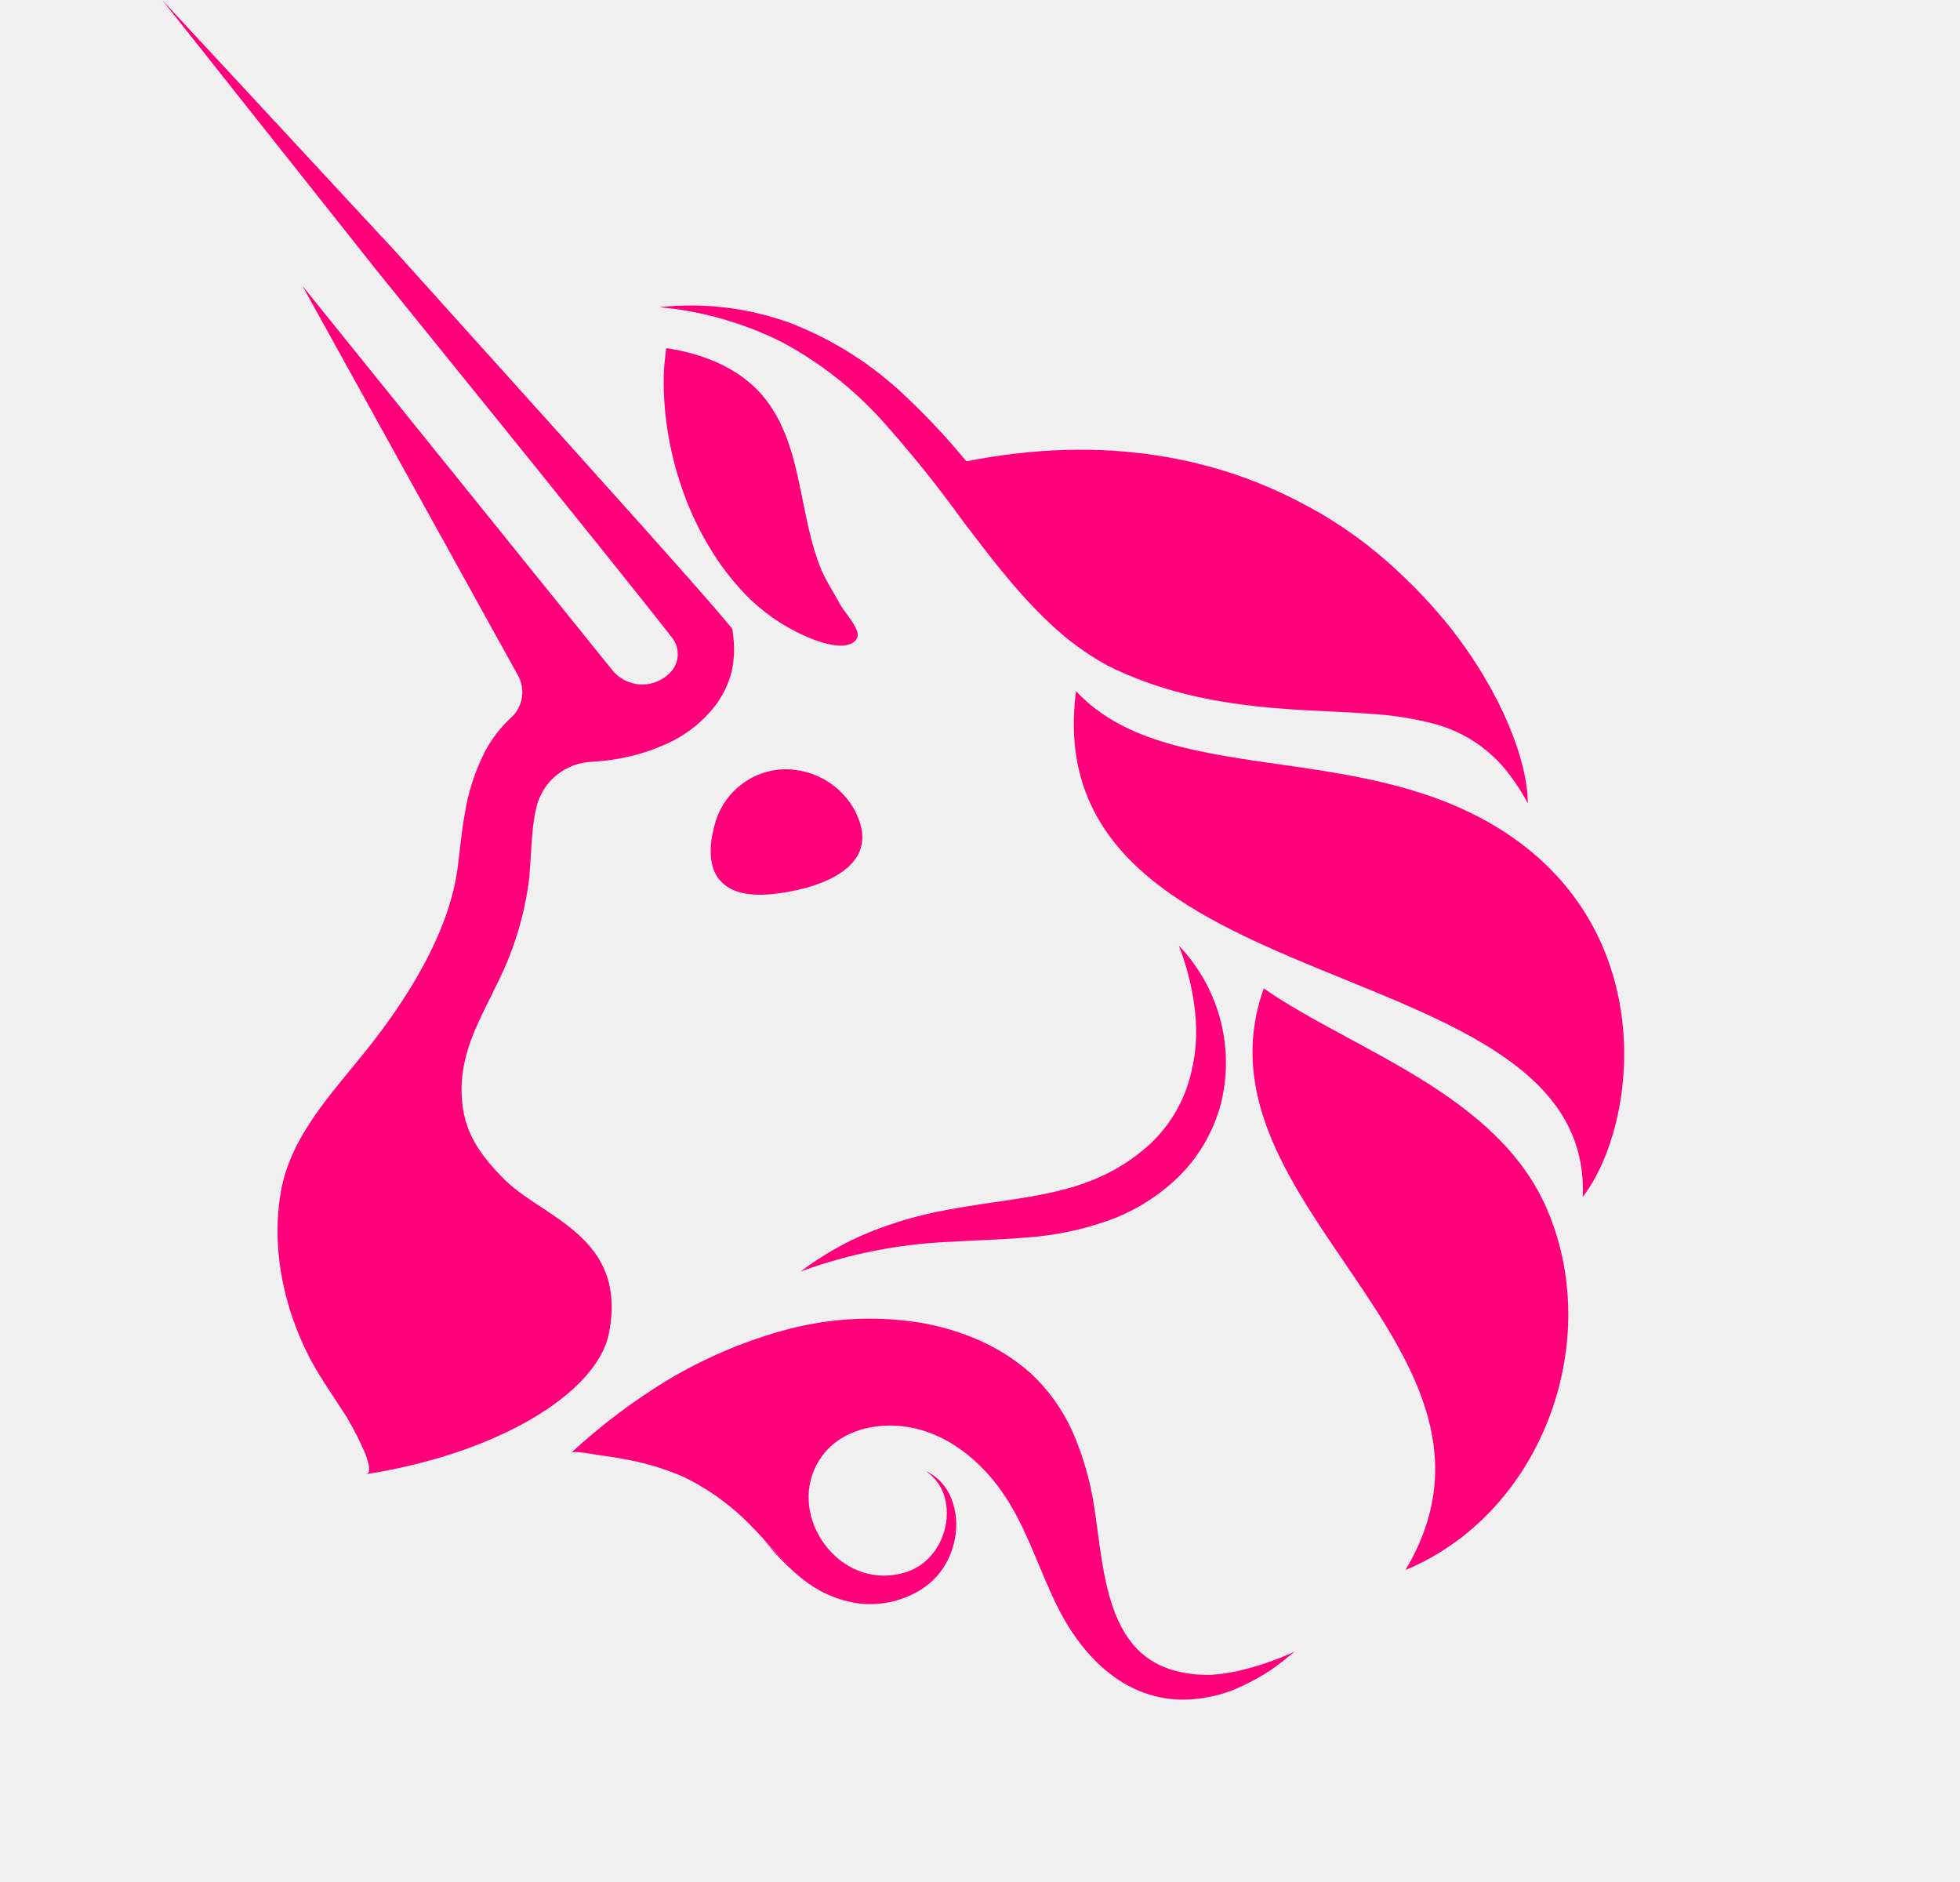
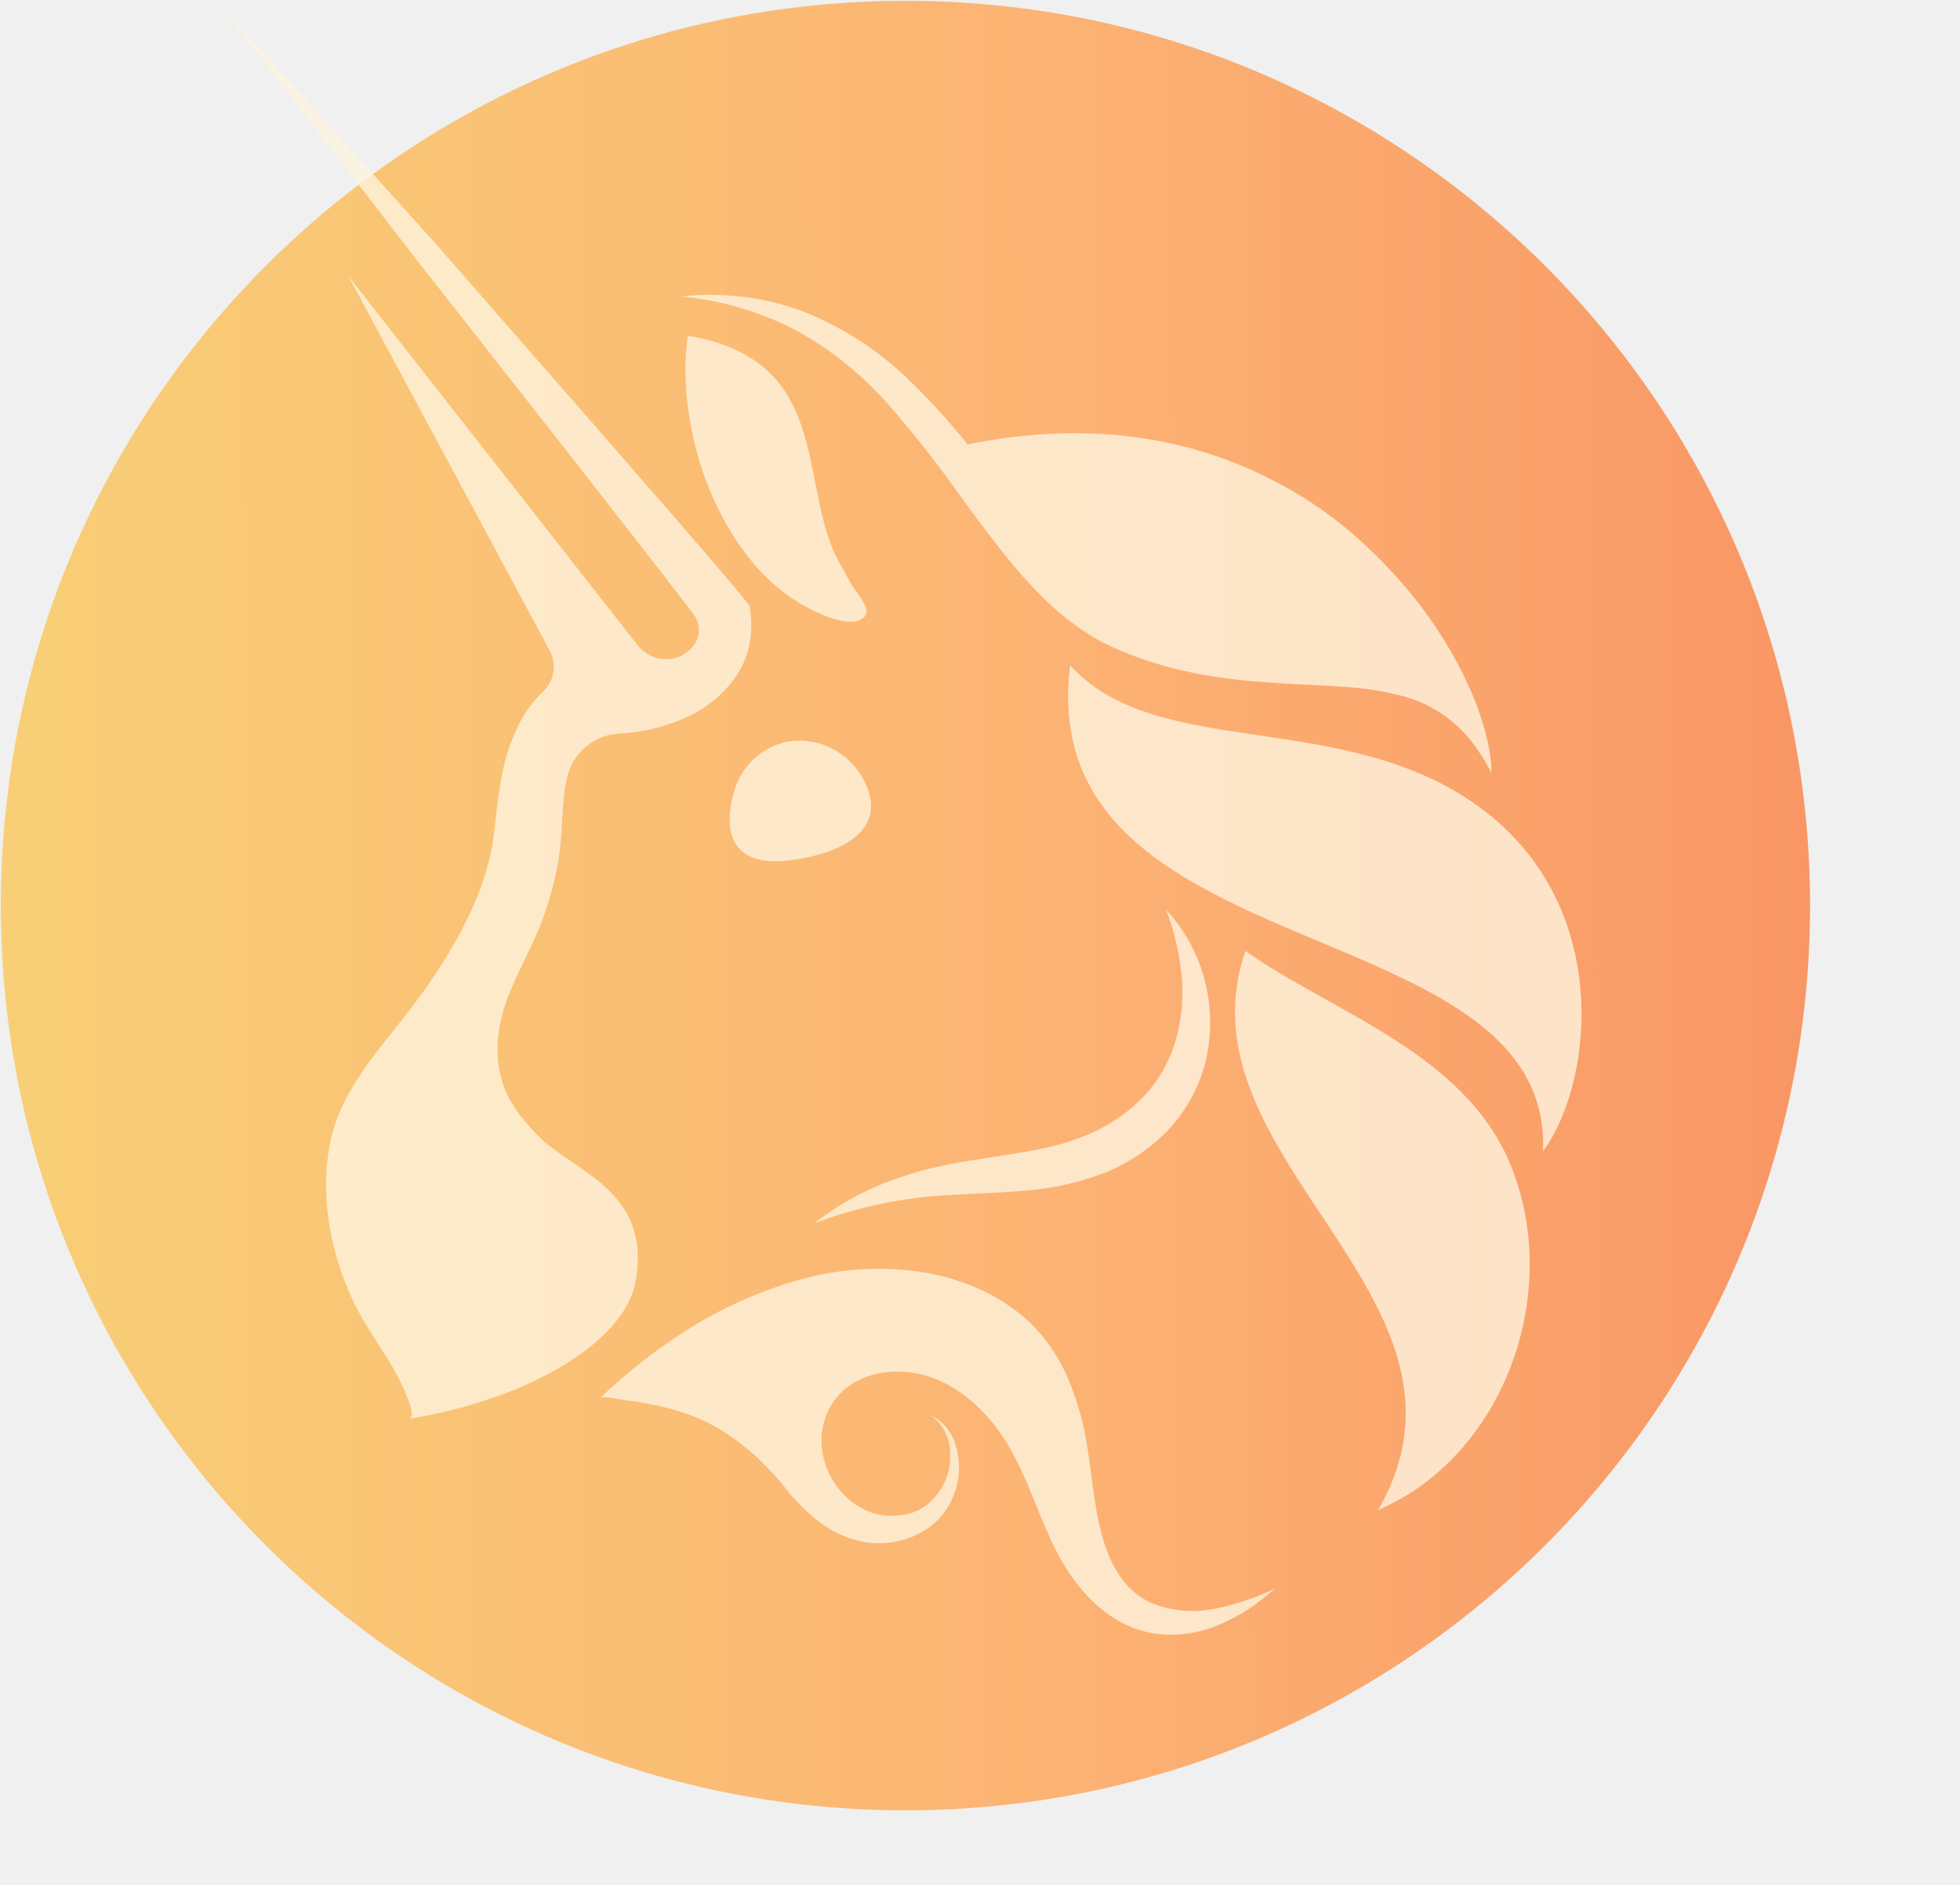
- <svg xmlns="http://www.w3.org/2000/svg" width="25" height="24" viewBox="0 0 33 32" fill="none">
-   <path d="M14.346 13.736c.607 1.073-.75 1.406-1.386 1.467-.965.094-1.165-.464-.976-1.166a1.262 1.262 0 0 1 1.085-.951 1.342 1.342 0 0 1 1.277.65zM18.133 11.752c-.705 5.417 8.8 4.29 8.618 8.6.938-1.223 1.34-4.55-1.42-6.262-2.458-1.526-5.662-.69-7.198-2.338zM23.607 9.71c-.061-.058-.125-.114-.187-.17.063.057.125.117.187.17z" fill="#FF007A" />
-   <path d="m25.817 13.658-.006-.009a3.601 3.601 0 0 0-.292-.458 2.358 2.358 0 0 0-1.303-.886 5.545 5.545 0 0 0-1.06-.167c-.364-.027-.734-.042-1.108-.061-.75-.042-1.518-.12-2.268-.334a6.304 6.304 0 0 1-1.11-.425 4.745 4.745 0 0 1-.973-.71c-.577-.54-1.031-1.151-1.486-1.745a20.606 20.606 0 0 0-1.378-1.714 6.285 6.285 0 0 0-1.687-1.324 5.812 5.812 0 0 0-2.101-.602 4.947 4.947 0 0 1 2.244.275 5.934 5.934 0 0 1 1.947 1.242c.367.345.712.714 1.032 1.104 2.38-.47 4.312-.052 5.796.76l.034.016a7.31 7.31 0 0 1 1.507 1.092c.316.292.61.606.88.942l.021.027c.877 1.115 1.31 2.274 1.31 2.977z" fill="#FF007A" />
-   <path d="m25.816 13.658-.005-.011.005.01zM11.165 5.92c.608.088 1.228.331 1.627.795.4.463.546 1.066.662 1.64.093.444.168.897.342 1.318.084.205.208.385.311.579.086.161.241.306.301.478a.154.154 0 0 1-.018.153c-.212.235-.783-.026-1-.132a3.254 3.254 0 0 1-.982-.753c-.866-.966-1.313-2.355-1.286-3.62a4.22 4.22 0 0 1 .043-.458zM21.326 16.807c-1.312 3.679 4.64 6.147 2.41 9.888 2.289-.95 3.375-3.817 2.425-6.092-.83-1.998-3.286-2.726-4.835-3.796zM13.453 21.616c.358-.27.749-.493 1.164-.663.42-.17.854-.295 1.299-.377.882-.169 1.755-.21 2.488-.507.362-.142.695-.35.983-.612.279-.26.492-.583.623-.942.133-.378.188-.78.16-1.181a4.348 4.348 0 0 0-.289-1.256 2.883 2.883 0 0 1 .734 2.614c-.114.49-.362.938-.715 1.294-.35.346-.77.61-1.234.773-.441.155-.902.25-1.37.282-.45.038-.884.048-1.312.074a8.433 8.433 0 0 0-2.53.502zM21.85 28.085c-.133.105-.265.217-.41.315-.147.097-.3.183-.459.257-.33.162-.695.245-1.063.242-.997-.02-1.702-.765-2.115-1.608-.281-.574-.475-1.195-.809-1.742-.477-.783-1.294-1.413-2.25-1.296-.39.049-.755.225-.972.565-.57.888.248 2.132 1.292 1.956a1.14 1.14 0 0 0 .259-.072.936.936 0 0 0 .23-.14c.145-.122.255-.281.317-.461.069-.188.084-.391.044-.587a.806.806 0 0 0-.335-.502c.2.094.356.263.435.47.082.215.104.447.061.672a1.332 1.332 0 0 1-.298.635 1.304 1.304 0 0 1-.281.24 1.638 1.638 0 0 1-1.064.234 1.946 1.946 0 0 1-.947-.413c-.322-.256-.562-.591-.854-.88a4.057 4.057 0 0 0-1.164-.854c-.3-.132-.615-.23-.938-.291a6.176 6.176 0 0 0-.49-.08c-.075-.007-.443-.089-.494-.041.507-.469 1.06-.885 1.65-1.243a8.013 8.013 0 0 1 1.935-.832 5.497 5.497 0 0 1 2.164-.166c.374.045.74.14 1.088.282.365.147.702.356.995.618.291.275.526.604.692.97.15.34.262.698.334 1.064.214 1.095.135 2.793 1.563 3.044.074.014.15.025.225.032l.233.006c.16-.012.32-.035.477-.07.326-.076.644-.185.948-.324z" fill="#FF007A" />
-   <path d="m13.553 26.89-.037-.029.037.03zM12.272 11.434c-.052.2-.143.389-.267.554a2.167 2.167 0 0 1-.889.683c-.315.137-.65.225-.99.262-.075.01-.152.015-.226.02a1.01 1.01 0 0 0-.94.754 2.57 2.57 0 0 0-.057.317c-.034.277-.04.565-.07.914a5.428 5.428 0 0 1-.505 1.706c-.34.718-.72 1.296-.632 2.123.058.537.332.896.696 1.268.656.674 2.125.975 1.797 2.637-.198.991-1.835 2.032-4.135 2.395.229-.035-.294-.919-.326-.975-.247-.388-.517-.754-.713-1.175-.384-.816-.562-1.76-.405-2.655.166-.942.86-1.664 1.436-2.383.687-.856 1.407-1.978 1.566-3.089.037-.27.064-.606.124-.942.057-.371.173-.731.343-1.066.116-.22.269-.417.452-.585a.585.585 0 0 0 .112-.712L4.976 4.86l5.267 6.53a.656.656 0 0 0 1.01.022.448.448 0 0 0 .013-.565c-.344-.442-.708-.892-1.06-1.335L8.88 7.864l-2.66-3.29L2.592 0 6.56 4.278l2.832 3.146L10.806 9c.469.53.937 1.044 1.406 1.601l.077.094.017.146c.023.198.011.399-.034.593zM13.486 26.847a3.535 3.535 0 0 1-.674-.689c.207.247.432.477.674.689z" fill="#FF007A" />
+ <svg xmlns="http://www.w3.org/2000/svg" width="26" height="25" fill="none">
+   <rect y=".022" width="24" height="24" rx="12" transform="rotate(-.052 0 .022)" fill="url(#a)" fill-opacity=".8" />
+   <g clip-path="url(#b)" fill="#FEF4DE" fill-opacity=".8">
+     <path d="M11.443 10.316c.442.804-.544 1.054-1.007 1.1-.702.071-.847-.347-.71-.874a.952.952 0 0 1 .284-.485.898.898 0 0 1 .503-.229.95.95 0 0 1 .533.105.994.994 0 0 1 .397.383zM14.196 8.825c-.51 4.063 6.402 3.211 6.273 6.445.681-.92.972-3.414-1.036-4.696-1.79-1.144-4.12-.515-5.237-1.75zM18.176 7.29c-.045-.044-.092-.086-.137-.129.046.044.091.089.137.128z" />
+     <path d="m19.785 10.249-.004-.006a2.716 2.716 0 0 0-.213-.344 1.714 1.714 0 0 0-.948-.663 3.92 3.92 0 0 0-.772-.125c-.264-.02-.533-.03-.805-.045-.545-.031-1.104-.088-1.65-.249a4.485 4.485 0 0 1-.808-.319 3.458 3.458 0 0 1-.707-.53c-.42-.405-.75-.864-1.082-1.309a15.375 15.375 0 0 0-1.003-1.284 4.595 4.595 0 0 0-1.228-.992 4.13 4.13 0 0 0-1.529-.45 3.497 3.497 0 0 1 1.633.204 4.302 4.302 0 0 1 1.417.93c.267.26.517.536.75.828 1.732-.355 3.136-.042 4.216.566l.025.012a5.32 5.32 0 0 1 1.097.818c.23.219.444.454.64.706l.016.02c.638.836.954 1.705.955 2.232zM19.785 10.249l-.005-.008.005.008zM9.124 4.455c.442.066.893.248 1.184.595.29.347.398.8.482 1.23.069.333.123.672.25.988.061.154.152.289.227.434.062.121.175.23.219.359a.119.119 0 0 1-.013.114c-.154.177-.57-.019-.727-.098a2.376 2.376 0 0 1-.716-.564c-.63-.724-.956-1.765-.937-2.714.005-.115.015-.23.031-.344zM16.521 12.614c-.952 2.76 3.38 4.607 1.76 7.414 1.663-.713 2.452-2.865 1.76-4.57-.606-1.498-2.393-2.042-3.52-2.845zM10.799 16.226c.26-.203.544-.37.845-.499a4.81 4.81 0 0 1 .945-.283c.641-.127 1.276-.159 1.81-.382.263-.106.505-.262.714-.46a1.82 1.82 0 0 0 .452-.706c.097-.284.136-.586.115-.887a3.347 3.347 0 0 0-.21-.94c.238.255.411.568.505.91.093.341.104.702.03 1.049a2.062 2.062 0 0 1-.519.971c-.254.26-.56.458-.896.58a3.668 3.668 0 0 1-.996.213c-.327.029-.644.037-.955.056a5.972 5.972 0 0 0-1.84.378zM16.91 21.072c-.097.08-.193.163-.298.237a2.51 2.51 0 0 1-.334.192c-.24.122-.505.184-.773.182-.725-.013-1.238-.572-1.539-1.204-.205-.43-.346-.896-.59-1.306-.347-.587-.941-1.059-1.637-.97-.283.037-.549.169-.706.424-.414.667.182 1.599.94 1.466a.677.677 0 0 0 .355-.16.837.837 0 0 0 .263-.786.606.606 0 0 0-.244-.376c.146.07.26.197.317.353a1.014 1.014 0 0 1-.172.98.958.958 0 0 1-.204.18 1.158 1.158 0 0 1-.774.176 1.395 1.395 0 0 1-.688-.309c-.235-.192-.41-.443-.622-.659a2.958 2.958 0 0 0-.848-.64 3.073 3.073 0 0 0-.682-.218 4.367 4.367 0 0 0-.356-.059c-.055-.006-.322-.067-.36-.03.369-.353.77-.665 1.2-.934.44-.271.913-.482 1.406-.625a3.88 3.88 0 0 1 1.574-.127c.272.034.538.105.792.212.265.11.51.266.724.462.212.206.383.453.504.727.11.256.19.524.243.798.156.822.1 2.095 1.139 2.282.054.01.109.019.164.024l.17.004c.116-.009.232-.026.346-.052a3.64 3.64 0 0 0 .69-.244zM10.875 20.182l-.027-.022.027.022zM9.933 8.59c-.038.15-.104.292-.194.416-.168.226-.391.403-.646.513-.23.102-.472.169-.72.197-.054.007-.11.01-.164.015a.721.721 0 0 0-.431.167.766.766 0 0 0-.252.399 1.983 1.983 0 0 0-.042.238c-.024.208-.028.424-.05.685a4.166 4.166 0 0 1-.366 1.28c-.246.539-.523.973-.458 1.593.043.402.242.672.507.95.477.505 1.546.73 1.309 1.977-.144.743-1.333 1.525-3.006 1.8.166-.027-.214-.69-.238-.733-.18-.29-.376-.564-.52-.88-.28-.612-.41-1.32-.295-1.991.12-.707.624-1.248 1.042-1.788.499-.643 1.022-1.484 1.137-2.318.027-.202.046-.455.09-.706.04-.279.125-.549.248-.8.084-.165.195-.313.328-.439a.451.451 0 0 0 .081-.534L4.623 3.664l3.835 4.894a.48.48 0 0 0 .364.186.462.462 0 0 0 .37-.17.342.342 0 0 0 .01-.424c-.25-.331-.515-.669-.772-1l-.965-1.236-1.937-2.466L2.885.021l2.89 3.206 2.061 2.357 1.029 1.182c.341.397.682.782 1.024 1.2l.056.07.012.11a1.34 1.34 0 0 1-.024.444z" />
+     <path d="M10.826 20.149a2.613 2.613 0 0 1-.49-.516c.15.185.314.357.49.516z" />
+   </g>
+   <defs>
+     <linearGradient id="a" x1="-.027" y1="12.022" x2="44" y2="12.022" gradientUnits="userSpaceOnUse">
+       <stop stop-color="#FAC758" />
+       <stop offset=".33" stop-color="#FFA254" />
+       <stop offset=".66" stop-color="#F86E38" />
+       <stop offset="1" stop-color="#F7513E" />
+     </linearGradient>
+     <clipPath id="b">
+       <path fill="#fff" transform="rotate(-.052 25.5 -1108.229)" d="M0 0h24v24H0z" />
+     </clipPath>
+   </defs>
</svg>
